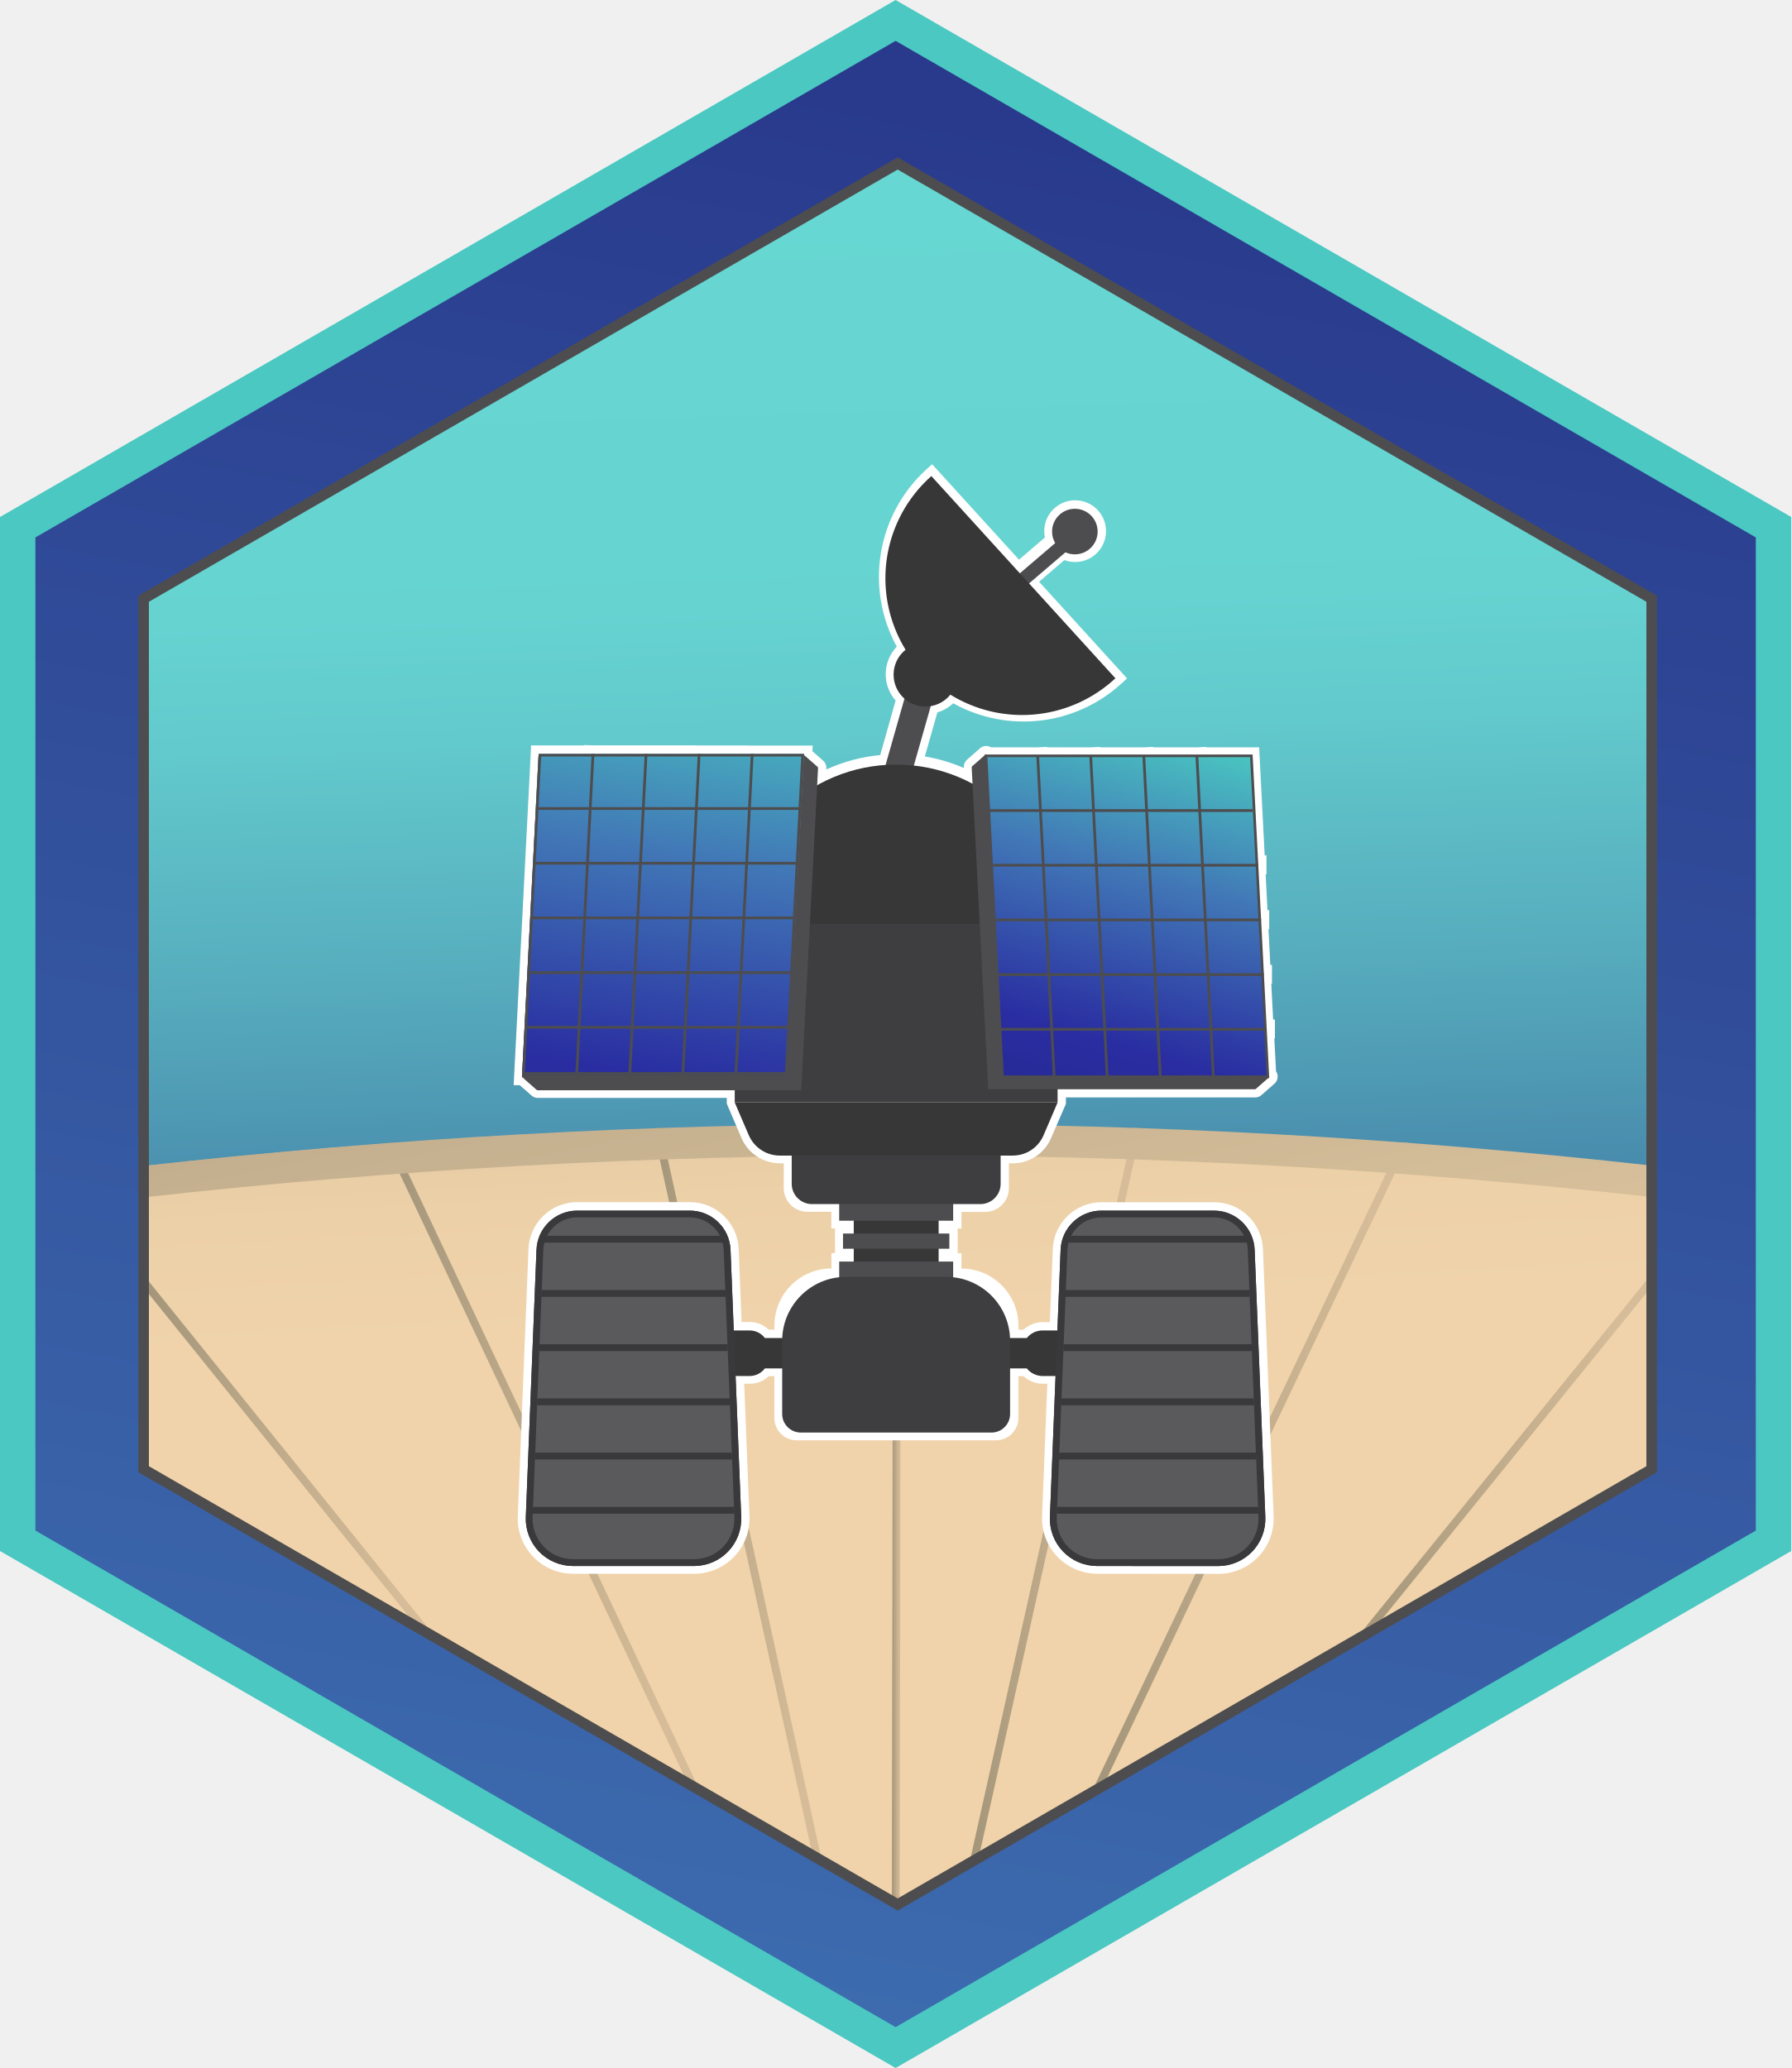
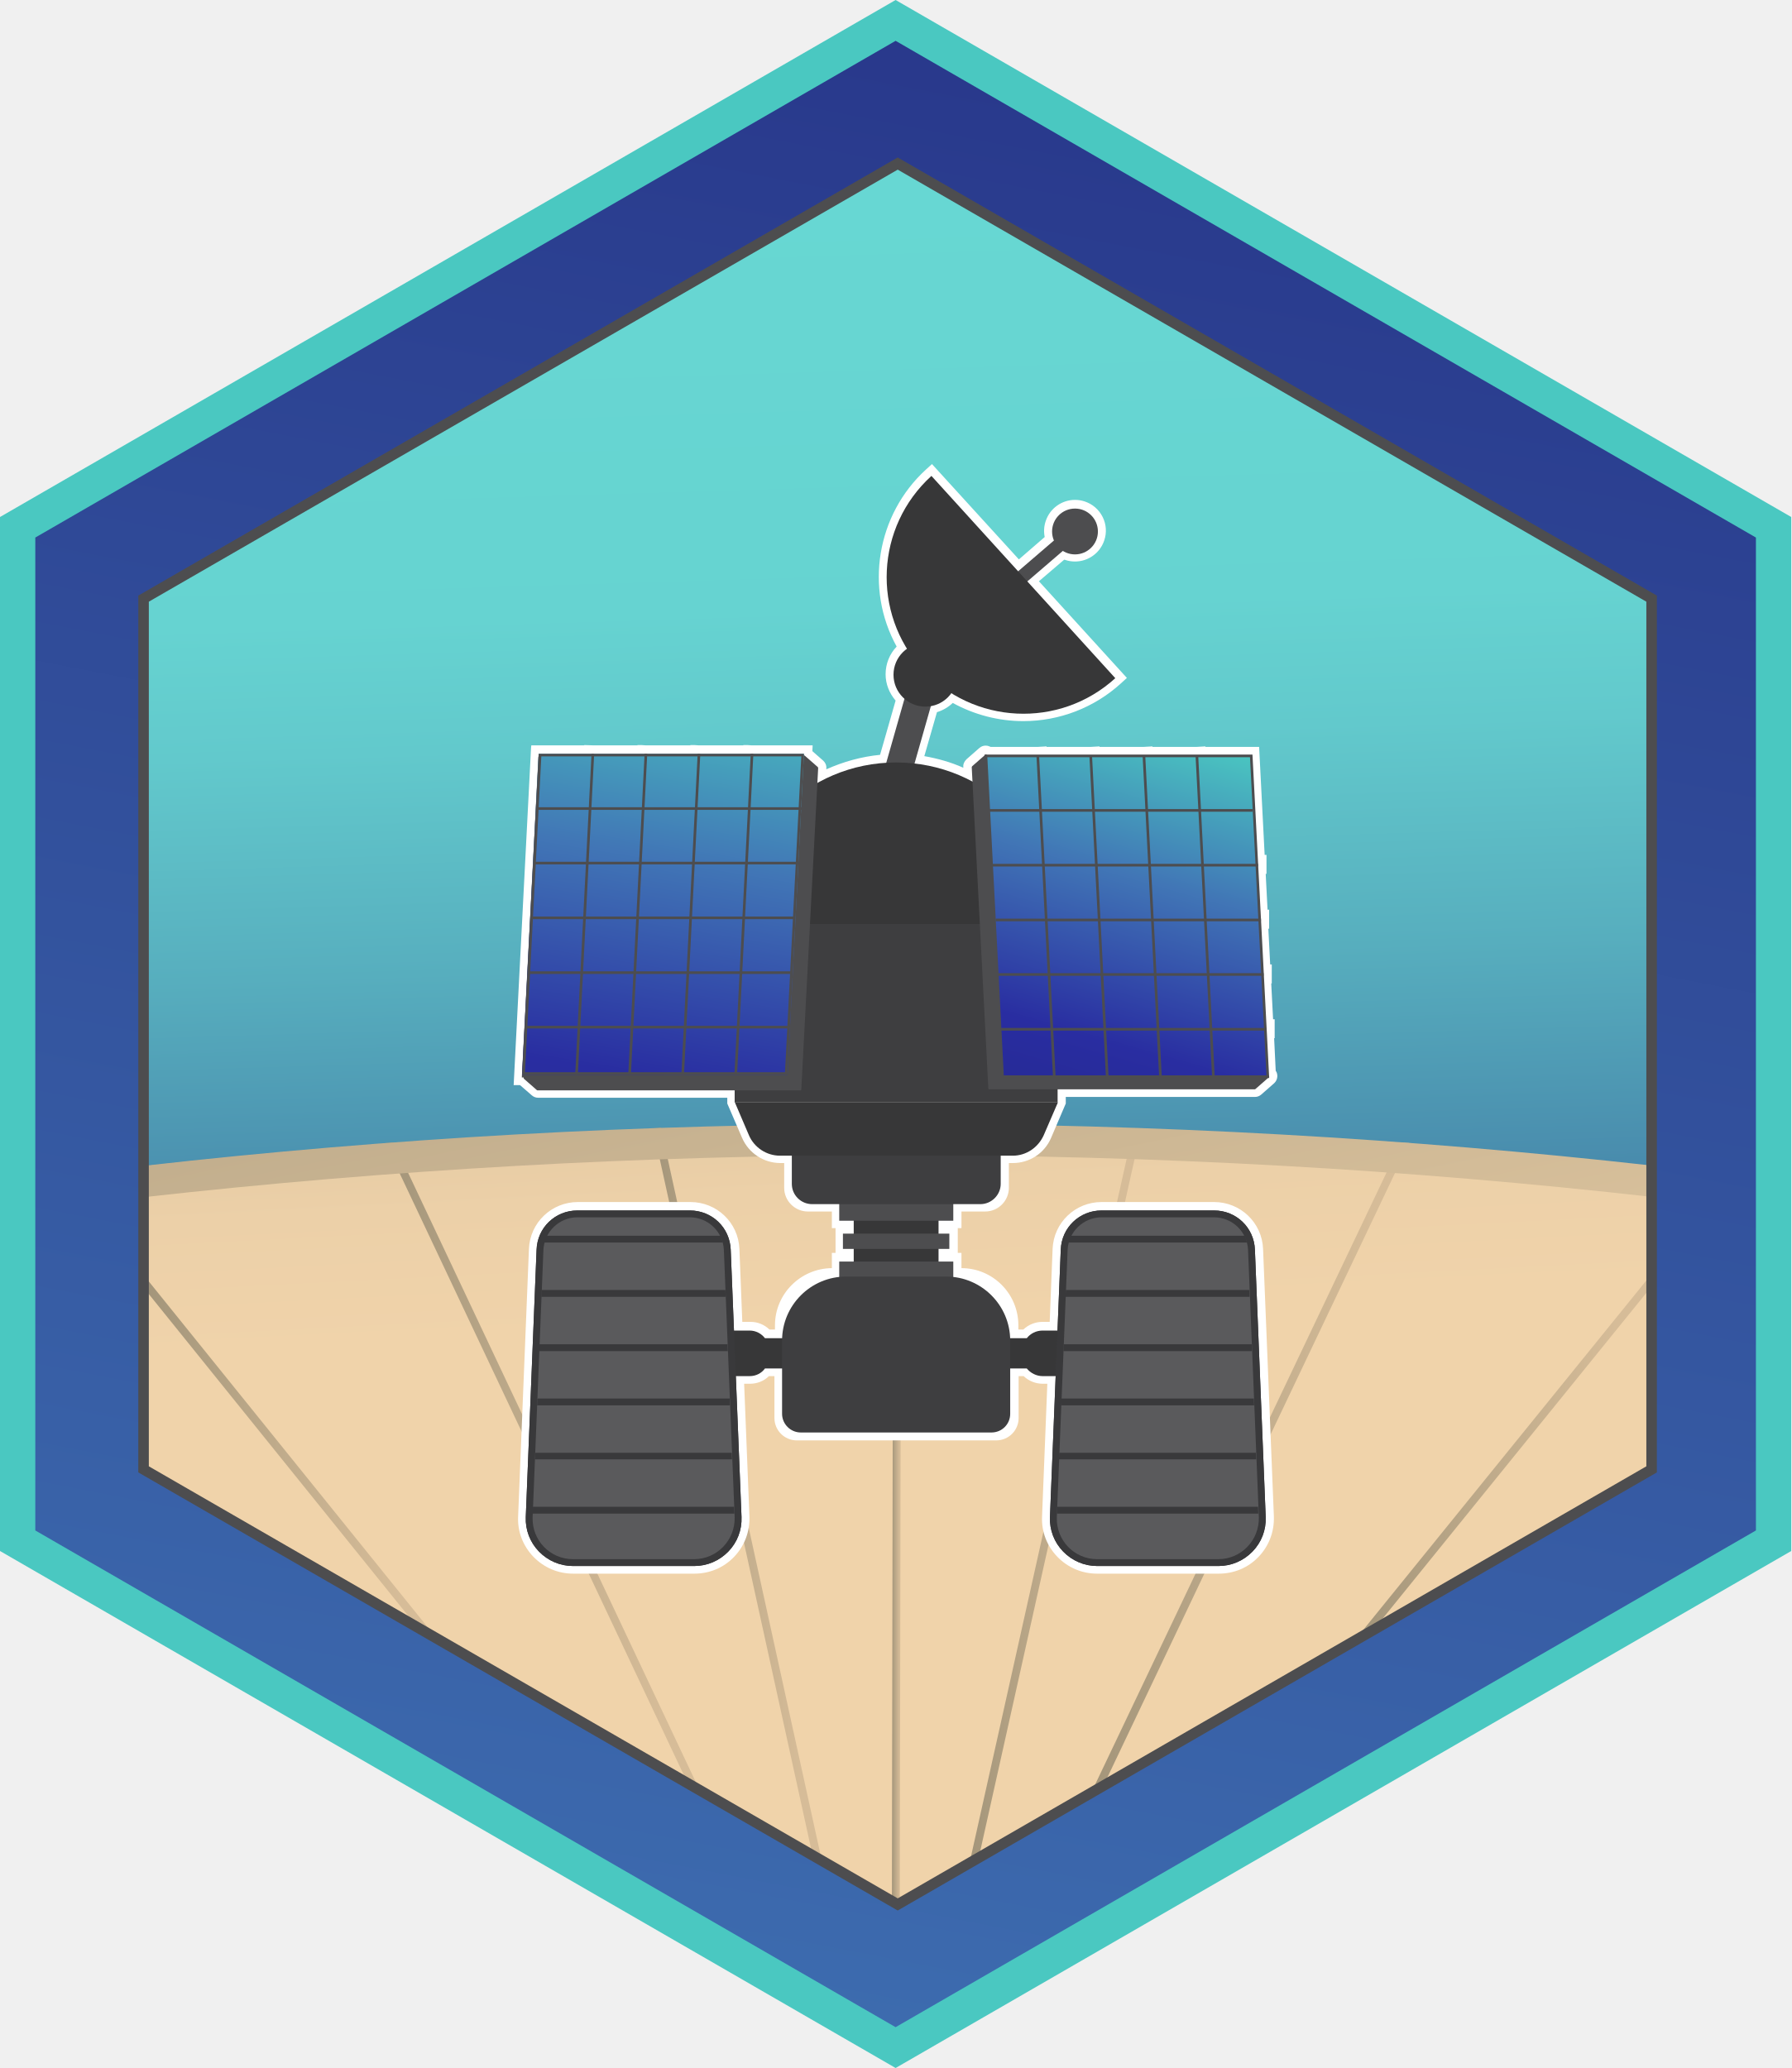
- <svg xmlns="http://www.w3.org/2000/svg" xmlns:xlink="http://www.w3.org/1999/xlink" viewBox="0 0 680 785.2">
-   <defs>
-     <style>.cls-1{fill:#4ac8c1;}.cls-2{fill:url(#linear-gradient);}.cls-3{fill:url(#linear-gradient-2);}.cls-4{fill:url(#linear-gradient-3);}.cls-5{fill:url(#linear-gradient-4);}.cls-6{fill:url(#linear-gradient-5);}.cls-7{fill:url(#linear-gradient-6);}.cls-8{fill:url(#linear-gradient-7);}.cls-9{fill:url(#linear-gradient-8);}.cls-10{fill:url(#linear-gradient-9);}.cls-11{fill:url(#linear-gradient-10);}.cls-12{fill:url(#linear-gradient-11);}.cls-13{fill:#fff;}.cls-14,.cls-22{fill:none;stroke:#4d4d4f;stroke-miterlimit:10;}.cls-14{stroke-width:4px;}.cls-15{fill:#4d4d4f;}.cls-16{fill:#373738;}.cls-17{fill:#3e3e40;}.cls-18{fill:#39393b;}.cls-19{fill:#5a5a5c;}.cls-20{fill:url(#linear-gradient-12);}.cls-21{fill:url(#linear-gradient-13);}</style>
-     <linearGradient id="linear-gradient" x1="239.78" y1="909.98" x2="469.57" y2="-276.29" gradientUnits="userSpaceOnUse">
-       <stop offset="0" stop-color="#4176b6" />
-       <stop offset="1" stop-color="#20237d" />
-     </linearGradient>
-     <linearGradient id="linear-gradient-2" x1="326.59" y1="-101.05" x2="348.17" y2="600.81" gradientUnits="userSpaceOnUse">
-       <stop offset="0" stop-color="#69dbd5" />
-       <stop offset="0.44" stop-color="#66d4d1" />
-       <stop offset="0.47" stop-color="#66d3d1" />
-       <stop offset="0.54" stop-color="#62c9cc" />
-       <stop offset="0.66" stop-color="#57aebe" />
-       <stop offset="0.82" stop-color="#4582a8" />
-       <stop offset="1" stop-color="#2d468a" />
-     </linearGradient>
-     <linearGradient id="linear-gradient-3" x1="328.86" y1="281.04" x2="341.56" y2="531.07" gradientUnits="userSpaceOnUse">
-       <stop offset="0" stop-color="#a3957a" />
-       <stop offset="0.09" stop-color="#b3a184" />
-       <stop offset="0.28" stop-color="#cdb794" />
-       <stop offset="0.48" stop-color="#e1c7a0" />
-       <stop offset="0.68" stop-color="#ecd0a8" />
-       <stop offset="0.88" stop-color="#f0d3aa" />
-     </linearGradient>
-     <linearGradient id="linear-gradient-4" x1="146.26" y1="556.57" x2="265.4" y2="556.57" gradientUnits="userSpaceOnUse">
-       <stop offset="0" stop-color="#a3957a" />
-       <stop offset="0.44" stop-color="#beaa8a" />
-       <stop offset="0.88" stop-color="#d6bc98" />
-     </linearGradient>
-     <linearGradient id="linear-gradient-5" x1="247.88" y1="567.24" x2="311.92" y2="567.24" xlink:href="#linear-gradient-4" />
-     <linearGradient id="linear-gradient-6" x1="54.6" y1="552.85" x2="165.29" y2="552.85" xlink:href="#linear-gradient-4" />
-     <linearGradient id="linear-gradient-7" x1="368.08" y1="567.72" x2="433.28" y2="567.72" xlink:href="#linear-gradient-4" />
-     <linearGradient id="linear-gradient-8" x1="514.45" y1="553.13" x2="627.1" y2="553.13" xlink:href="#linear-gradient-4" />
-     <linearGradient id="linear-gradient-9" x1="414.42" y1="557.09" x2="534.99" y2="557.09" xlink:href="#linear-gradient-4" />
-     <linearGradient id="linear-gradient-10" x1="338.59" y1="574.82" x2="342.07" y2="574.82" xlink:href="#linear-gradient-4" />
-     <linearGradient id="linear-gradient-11" x1="286.84" y1="188.75" x2="407.32" y2="763.36" gradientUnits="userSpaceOnUse">
-       <stop offset="0" stop-color="#a3957a" />
-       <stop offset="0.57" stop-color="#d8c09b" />
-       <stop offset="0.88" stop-color="#f0d3aa" />
-     </linearGradient>
-     <linearGradient id="linear-gradient-12" x1="223.65" y1="516.5" x2="267.67" y2="250.99" gradientUnits="userSpaceOnUse">
-       <stop offset="0" stop-color="#20237d" />
-       <stop offset="0.41" stop-color="#292da1" />
-       <stop offset="0.72" stop-color="#4176b6" />
-       <stop offset="1" stop-color="#4ac8c1" />
-     </linearGradient>
-     <linearGradient id="linear-gradient-13" x1="391.57" y1="475.22" x2="447.98" y2="277.11" xlink:href="#linear-gradient-12" />
-   </defs>
-   <g id="Layer_2" data-name="Layer 2">
-     <g id="ironman">
-       <polygon class="cls-1" points="0 588.9 0 196.3 340 0 680 196.3 680 588.9 340 785.2 0 588.9" />
-       <polygon class="cls-2" points="13.44 581.14 13.44 204.06 340 15.52 666.56 204.06 666.56 581.14 340 769.68 13.44 581.14" />
-       <path class="cls-3" d="M626.24,227.34V442.89a2587.8,2587.8,0,0,0-572.49,0V227.34L340,62.07Z" />
-       <path class="cls-4" d="M626.24,442.89v115L340,723.13,53.75,557.86v-115a2587.8,2587.8,0,0,1,572.49,0Z" />
-       <path class="cls-5" d="M260.86,676.69l4.54,2.62L149.46,433.82l-3.2.23Z" />
-       <path class="cls-6" d="M247.88,428.41l60.53,275.74,3.51,2-61-277.87Z" />
-       <polygon class="cls-7" points="54.6 488.95 158.11 617.37 165.29 621.51 54.6 484.19 54.6 488.95" />
-       <path class="cls-8" d="M368.08,707.16l3.51-2,61.69-276.74-3-.1Z" />
-       <polygon class="cls-9" points="627.1 483.61 514.45 622.65 521.67 618.48 627.1 488.35 627.1 483.61" />
-       <path class="cls-10" d="M531.79,433.78,414.42,680.4l4.56-2.63L535,434Z" />
-       <path class="cls-11" d="M341.57,722.46l.5-295.7h-3l-.49,294.81,2.26,1.31Z" />
-       <path class="cls-12" d="M341.32,426.74A2564.42,2564.42,0,0,0,55.08,442.62v11.94a2587.8,2587.8,0,0,1,572.49,0V442.62A2564.47,2564.47,0,0,0,341.32,426.74Z" />
-       <path class="cls-13" d="M416.55,597.54a21,21,0,0,1-20.95-21.81l2-50.34h-1.74a10.65,10.65,0,0,1-7.3-2.88h-1.95v15.88a8.49,8.49,0,0,1-8.48,8.48H302.46a8.5,8.5,0,0,1-8.49-8.48V522.51h-2.14a10.26,10.26,0,0,1-7.16,2.88h-2.15l2,50.34a21,21,0,0,1-20.95,21.81h-46a21,21,0,0,1-21-21.81l4.06-101.46a18.52,18.52,0,0,1,18.56-17.83h42.66a18.53,18.53,0,0,1,18.57,17.83l1.1,27.68h3.09a10.22,10.22,0,0,1,7.16,2.89H294v-1.56a21.69,21.69,0,0,1,21.63-21.66V475.8H317v-9.38H315.6v-6.31h-9.06a9,9,0,0,1-9-9V441.7h-1.44a15.91,15.91,0,0,1-14.63-9.65l-5.56-13v-2.18H204.17a3.6,3.6,0,0,1-2.38-.9l-4.48-3.94H195l6.59-128h0l0-1h20.11v-.13l3.07.1.47,0H242v0l1.51,0L245,283l.47,0h16.64v0l1.51,0,1.52.05.48,0h16.64v0l1.5,0,1.53.05.47,0h22.77l-.11,2.15,4.07,3.57a3.63,3.63,0,0,1,1.22,2.89l0,.44a63.43,63.43,0,0,1,20.45-5.45L340,266a15.06,15.06,0,0,1-3.76-10,15.22,15.22,0,0,1,4.2-10.47,55.24,55.24,0,0,1,11.14-67.2l2.27-2.07,33,36.25,9.83-8.45a11.72,11.72,0,1,1,7.74,8.72l-.36-.13-9.59,8.24,33.39,36.69-2.26,2.07a55,55,0,0,1-63.74,7.37,15,15,0,0,1-6,3.48l-4.76,16.71a64.33,64.33,0,0,1,14.8,4.39l0-.27a3.61,3.61,0,0,1,1.21-2.87l4.92-4.33a3.6,3.6,0,0,1,3.76-.61,3.45,3.45,0,0,1,.47.24h17.68l3.54-.18v.18h16.6l3.54-.18v.18h16.59l3.54-.18v.18h16.6l3.49-.18v.18h20.17l2.1,41h.68V332h-.31l.7,13.59h.65v7.18h-.28l.7,13.59h.62v7.17h-.25l.7,13.59H484v7.17h-.22l.64,12.44a3.77,3.77,0,0,1,.38.75,3.6,3.6,0,0,1-1,4l-4.92,4.32a3.59,3.59,0,0,1-2.37.89H404.65v2.45L399,432.15a15.73,15.73,0,0,1-14.48,9.55H383v9.45a9,9,0,0,1-9,9H365v6.31h-1.44v9.38H365v5.82a21.69,21.69,0,0,1,21.63,21.66v1.56h1.95a10.61,10.61,0,0,1,7.3-2.89h2.68l1.11-27.68a18.51,18.51,0,0,1,18.56-17.83h42.66a18.52,18.52,0,0,1,18.56,17.83l4.06,101.46a21,21,0,0,1-20.95,21.81Z" />
-       <polygon class="cls-14" points="340.78 62.07 54.53 227.33 54.53 442.89 54.53 557.86 340.78 723.13 627.02 557.86 627.02 442.89 627.02 227.33 340.78 62.07" />
-       <rect class="cls-15" x="362.65" y="216.21" width="51.33" height="5.19" transform="matrix(0.76, -0.65, 0.65, 0.76, -48.79, 306.02)" />
-       <rect class="cls-15" x="311.52" y="287.88" width="58.62" height="10.38" transform="translate(-34.35 540.65) rotate(-74.11)" />
-       <path class="cls-16" d="M423.44,257.54a51.91,51.91,0,1,1-69.87-76.78Z" />
-       <circle class="cls-16" cx="351.34" cy="256.17" r="12.11" />
-       <circle class="cls-15" cx="408.05" cy="201.83" r="8.65" />
-       <rect class="cls-17" x="278.93" y="347.92" width="122.56" height="70.65" />
-       <rect class="cls-16" x="324.11" y="451.43" width="32.22" height="39.1" />
-       <rect class="cls-15" x="318.59" y="479" width="43.26" height="12.98" />
-       <rect class="cls-15" x="320.03" y="468.36" width="40.37" height="5.77" />
-       <rect class="cls-15" x="318.59" y="456.28" width="43.26" height="7.21" />
-       <path class="cls-17" d="M300.56,431.22h79.31a0,0,0,0,1,0,0v18.27a7.69,7.69,0,0,1-7.69,7.69H308.25a7.69,7.69,0,0,1-7.69-7.69V431.22A0,0,0,0,1,300.56,431.22Z" />
-       <path class="cls-16" d="M384.48,438.76H296.06A12.84,12.84,0,0,1,284.25,431l-5.32-12.39H401.5l-5.36,12.5A12.69,12.69,0,0,1,384.48,438.76Z" />
-       <path class="cls-16" d="M278.93,350.81a61.29,61.29,0,0,1,122.57,0Z" />
-       <path class="cls-16" d="M395.79,505.16a7.68,7.68,0,0,0-6,2.88H290.38a7.29,7.29,0,0,0-5.79-2.88h-10v17.3h10a7.27,7.27,0,0,0,5.79-2.89H389.8a7.71,7.71,0,0,0,6,2.89h9.55v-17.3Z" />
-       <path class="cls-17" d="M321.21,484.82h38a24.25,24.25,0,0,1,24.25,24.25v27.8a7.06,7.06,0,0,1-7.06,7.06H304a7.06,7.06,0,0,1-7.06-7.06v-27.8A24.25,24.25,0,0,1,321.21,484.82Z" />
-       <path class="cls-18" d="M217.5,594.6A17.91,17.91,0,0,1,199.61,576l4.06-101.45a15.46,15.46,0,0,1,15.5-14.89h42.66a15.47,15.47,0,0,1,15.5,14.89L281.39,576A17.91,17.91,0,0,1,263.5,594.6Z" />
-       <path class="cls-18" d="M217.5,594.6A17.91,17.91,0,0,1,199.61,576l4.06-101.45a15.46,15.46,0,0,1,15.5-14.89h42.66a15.47,15.47,0,0,1,15.5,14.89L281.39,576A17.91,17.91,0,0,1,263.5,594.6Z" />
-       <path class="cls-19" d="M263.5,592h-46a15.31,15.31,0,0,1-15.3-15.92l4.06-101.46a12.91,12.91,0,0,1,12.91-12.39h42.66a12.92,12.92,0,0,1,12.91,12.39l4.05,101.46A15.3,15.3,0,0,1,263.5,592Z" />
-       <polygon class="cls-18" points="203.98 530.97 203.88 533.57 277.12 533.57 277.02 530.97 203.98 530.97" />
-       <polygon class="cls-18" points="202.33 572.14 202.23 574.73 278.77 574.73 278.67 572.14 202.33 572.14" />
-       <polygon class="cls-18" points="203.16 551.55 203.05 554.15 277.94 554.15 277.84 551.55 203.16 551.55" />
-       <polygon class="cls-18" points="205.63 489.8 205.52 492.4 275.48 492.4 275.37 489.8 205.63 489.8" />
-       <path class="cls-18" d="M207.35,469.22a12.6,12.6,0,0,0-.82,2.59h67.94a13.25,13.25,0,0,0-.82-2.59Z" />
-       <polygon class="cls-18" points="204.8 510.38 204.7 512.98 276.3 512.98 276.19 510.38 204.8 510.38" />
-       <path class="cls-18" d="M416.47,594.6A17.91,17.91,0,0,1,398.58,576l4.06-101.45a15.46,15.46,0,0,1,15.5-14.89H460.8a15.47,15.47,0,0,1,15.5,14.89L480.36,576a17.91,17.91,0,0,1-17.89,18.62Z" />
-       <path class="cls-18" d="M416.47,594.6A17.91,17.91,0,0,1,398.58,576l4.06-101.45a15.46,15.46,0,0,1,15.5-14.89H460.8a15.47,15.47,0,0,1,15.5,14.89L480.36,576a17.91,17.91,0,0,1-17.89,18.62Z" />
-       <path class="cls-19" d="M462.47,592h-46a15.31,15.31,0,0,1-15.3-15.92l4.06-101.46a12.91,12.91,0,0,1,12.91-12.39H460.8a12.9,12.9,0,0,1,12.9,12.39l4.06,101.46A15.3,15.3,0,0,1,462.47,592Z" />
-       <polygon class="cls-18" points="402.95 530.97 402.84 533.57 476.09 533.57 475.99 530.97 402.95 530.97" />
-       <polygon class="cls-18" points="401.3 572.14 401.2 574.73 477.74 574.73 477.63 572.14 401.3 572.14" />
-       <polygon class="cls-18" points="402.12 551.55 402.02 554.15 476.91 554.15 476.81 551.55 402.12 551.55" />
-       <polygon class="cls-18" points="404.59 489.8 404.49 492.4 474.44 492.4 474.34 489.8 404.59 489.8" />
-       <path class="cls-18" d="M406.32,469.22a12,12,0,0,0-.82,2.59h67.94a13.25,13.25,0,0,0-.82-2.59Z" />
-       <polygon class="cls-18" points="403.77 510.38 403.67 512.98 475.27 512.98 475.16 510.38 403.77 510.38" />
-       <path class="cls-15" d="M310.56,291.61a.55.55,0,0,0-.17-.42l-4.92-4.31a.52.52,0,0,0-.86.36L298.37,408.6h-99.2a.53.53,0,0,0-.49.34.51.51,0,0,0,.15.57l4.91,4.32a.53.53,0,0,0,.34.13h99.7a.71.71,0,0,0,.2,0s0,0,0,0a.39.39,0,0,0,.1-.08.31.31,0,0,0,.1-.13s0,0,0-.05,0-.05,0-.07a.32.32,0,0,1,0-.09Z" />
-       <polygon class="cls-15" points="305.13 287.27 298.86 409.12 198.13 409.12 204.4 287.27 305.13 287.27" />
-       <polygon class="cls-20" points="305.22 286.23 298.96 408.08 198.22 408.08 204.49 286.23 305.22 286.23" />
-       <path class="cls-15" d="M304.17,287.23,298,407.08H199.28l6.16-119.85h98.73m1.05-1H204.49l-6.27,121.85H299l6.26-121.85Z" />
-       <rect class="cls-15" x="203.97" y="306.47" width="100.73" height="1.04" />
-       <rect class="cls-15" x="202.9" y="327.24" width="99.69" height="1.04" />
-       <rect class="cls-15" x="201.86" y="348" width="99.69" height="1.04" />
-       <rect class="cls-15" x="200.82" y="368.76" width="99.69" height="1.04" />
-       <rect class="cls-15" x="199.78" y="389.53" width="99.69" height="1.04" />
-       <rect class="cls-15" x="161.01" y="346.64" width="122.02" height="1.04" transform="translate(-135.96 551.26) rotate(-87.09)" />
-       <rect class="cls-15" x="181.16" y="346.64" width="122.02" height="1.04" transform="translate(-116.84 571.38) rotate(-87.09)" />
-       <rect class="cls-15" x="201.31" y="346.64" width="122.02" height="1.04" transform="translate(-97.71 591.5) rotate(-87.09)" />
-       <rect class="cls-15" x="221.45" y="346.64" width="122.02" height="1.04" transform="translate(-78.59 611.62) rotate(-87.09)" />
-       <path class="cls-15" d="M481.8,408.67a.5.5,0,0,0-.48-.34H381.08L374.84,287a.56.56,0,0,0-.32-.46.55.55,0,0,0-.55.09l-4.91,4.32a.54.54,0,0,0-.18.42l6.27,121.85a.19.19,0,0,0,0,.08.22.22,0,0,0,0,.08l0,0a.64.64,0,0,0,.1.13.7.7,0,0,0,.1.08s0,0,.05,0a.45.45,0,0,0,.2,0H476.4a.5.5,0,0,0,.34-.12l4.92-4.32A.51.51,0,0,0,481.8,408.67Z" />
-       <polygon class="cls-15" points="475.05 286.99 481.32 408.85 380.58 408.85 374.32 286.99 475.05 286.99" />
-       <polygon class="cls-21" points="475.05 286.99 481.32 408.85 380.58 408.85 374.32 286.99 475.05 286.99" />
-       <polygon class="cls-22" points="475.05 286.99 481.32 408.85 380.58 408.85 374.32 286.99 475.05 286.99" />
-       <rect class="cls-15" x="374.84" y="307.24" width="100.73" height="1.04" />
-       <rect class="cls-15" x="376.95" y="328" width="100.73" height="1.04" />
-       <rect class="cls-15" x="377.99" y="348.76" width="100.73" height="1.04" />
-       <rect class="cls-15" x="379.03" y="369.53" width="100.73" height="1.04" />
-       <rect class="cls-15" x="380.06" y="390.29" width="100.73" height="1.04" />
-       <rect class="cls-15" x="457" y="286.91" width="1.04" height="122.02" transform="translate(-17.26 23.95) rotate(-2.94)" />
-       <rect class="cls-15" x="436.85" y="286.91" width="1.04" height="122.02" transform="translate(-17.29 22.92) rotate(-2.94)" />
-       <rect class="cls-15" x="416.7" y="286.91" width="1.04" height="122.02" transform="translate(-17.32 21.89) rotate(-2.94)" />
-       <rect class="cls-15" x="396.56" y="286.91" width="1.04" height="122.02" transform="translate(-17.34 20.85) rotate(-2.94)" />
+ <svg xmlns="http://www.w3.org/2000/svg" version="1.1" id="Layer_1" x="0px" y="0px" viewBox="0 0 680 785.2" style="enable-background:new 0 0 680 785.2;" xml:space="preserve">
+   <style type="text/css">
+ 	.st0{fill:#4AC8C1;}
+ 	.st1{fill:url(#SVGID_1_);}
+ 	.st2{fill:url(#SVGID_2_);}
+ 	.st3{fill:url(#SVGID_3_);}
+ 	.st4{fill:url(#SVGID_4_);}
+ 	.st5{fill:url(#SVGID_5_);}
+ 	.st6{fill:url(#SVGID_6_);}
+ 	.st7{fill:url(#SVGID_7_);}
+ 	.st8{fill:url(#SVGID_8_);}
+ 	.st9{fill:url(#SVGID_9_);}
+ 	.st10{fill:url(#SVGID_10_);}
+ 	.st11{fill:url(#SVGID_11_);}
+ 	.st12{fill:#FFFFFF;}
+ 	.st13{fill:none;stroke:#4D4D4F;stroke-width:4;stroke-miterlimit:10;}
+ 	.st14{fill:#4D4D4F;}
+ 	.st15{fill:#373738;}
+ 	.st16{fill:#3E3E40;}
+ 	.st17{fill:#39393B;}
+ 	.st18{fill:#5A5A5C;}
+ 	.st19{fill:url(#SVGID_12_);}
+ 	.st20{fill:url(#SVGID_13_);}
+ 	.st21{fill:none;stroke:#4D4D4F;stroke-miterlimit:10;}
+ </style>
+   <g>
+     <polygon class="st0" points="0,588.9 0,196.3 340,0 680,196.3 680,588.9 340,785.2  " />
+     <linearGradient id="SVGID_1_" gradientUnits="userSpaceOnUse" x1="239.78" y1="909.983" x2="469.567" y2="-276.291">
+       <stop offset="0" style="stop-color:#4176B6" />
+       <stop offset="1" style="stop-color:#20237D" />
+     </linearGradient>
+     <polygon class="st1" points="13.4,581.1 13.4,204.1 340,15.5 666.6,204.1 666.6,581.1 340,769.7  " />
+     <linearGradient id="SVGID_2_" gradientUnits="userSpaceOnUse" x1="326.59" y1="-101.047" x2="348.166" y2="600.807">
+       <stop offset="0" style="stop-color:#69DBD5" />
+       <stop offset="0.438" style="stop-color:#66D4D1" />
+       <stop offset="0.472" style="stop-color:#66D3D1" />
+       <stop offset="0.543" style="stop-color:#62C9CC" />
+       <stop offset="0.663" style="stop-color:#57AEBE" />
+       <stop offset="0.819" style="stop-color:#4582A8" />
+       <stop offset="1" style="stop-color:#2D468A" />
+     </linearGradient>
+     <path class="st2" d="M626.2,227.3v215.6C533.4,432.5,437.7,427,340,427c-97.7,0-193.4,5.4-286.2,15.9V227.3L340,62.1L626.2,227.3z" />
+     <linearGradient id="SVGID_3_" gradientUnits="userSpaceOnUse" x1="328.864" y1="281.04" x2="341.556" y2="531.068">
+       <stop offset="0" style="stop-color:#A3957A" />
+       <stop offset="9.065523e-02" style="stop-color:#B2A184" />
+       <stop offset="0.282" style="stop-color:#CDB794" />
+       <stop offset="0.477" style="stop-color:#E1C7A0" />
+       <stop offset="0.676" style="stop-color:#ECD0A8" />
+       <stop offset="0.883" style="stop-color:#F0D3AA" />
+     </linearGradient>
+     <path class="st3" d="M626.2,442.9v115L340,723.1L53.8,557.9v-115C146.6,432.5,242.3,427,340,427C437.7,427,533.4,432.5,626.2,442.9   z" />
+     <g>
+       <linearGradient id="SVGID_4_" gradientUnits="userSpaceOnUse" x1="146.263" y1="556.565" x2="265.403" y2="556.565">
+         <stop offset="0" style="stop-color:#A3957A" />
+         <stop offset="0.439" style="stop-color:#BEAA8A" />
+         <stop offset="0.883" style="stop-color:#D6BC98" />
+       </linearGradient>
+       <path class="st4" d="M260.9,676.7l4.5,2.6L149.5,433.8c-1.1,0.1-2.1,0.2-3.2,0.2L260.9,676.7z" />
+       <linearGradient id="SVGID_5_" gradientUnits="userSpaceOnUse" x1="247.878" y1="567.236" x2="311.915" y2="567.236">
+         <stop offset="0" style="stop-color:#A3957A" />
+         <stop offset="0.439" style="stop-color:#BEAA8A" />
+         <stop offset="0.883" style="stop-color:#D6BC98" />
+       </linearGradient>
+       <path class="st5" d="M247.9,428.4l60.5,275.7l3.5,2l-61-277.9C249.9,428.3,248.9,428.4,247.9,428.4z" />
+       <linearGradient id="SVGID_6_" gradientUnits="userSpaceOnUse" x1="54.604" y1="552.853" x2="165.288" y2="552.853">
+         <stop offset="0" style="stop-color:#A3957A" />
+         <stop offset="0.439" style="stop-color:#BEAA8A" />
+         <stop offset="0.883" style="stop-color:#D6BC98" />
+       </linearGradient>
+       <polygon class="st6" points="54.6,489 158.1,617.4 165.3,621.5 54.6,484.2   " />
+       <linearGradient id="SVGID_7_" gradientUnits="userSpaceOnUse" x1="368.076" y1="567.723" x2="433.283" y2="567.723">
+         <stop offset="0" style="stop-color:#A3957A" />
+         <stop offset="0.439" style="stop-color:#BEAA8A" />
+         <stop offset="0.883" style="stop-color:#D6BC98" />
+       </linearGradient>
+       <path class="st7" d="M368.1,707.2l3.5-2l61.7-276.7c-1,0-2-0.1-3-0.1L368.1,707.2z" />
+       <linearGradient id="SVGID_8_" gradientUnits="userSpaceOnUse" x1="514.452" y1="553.126" x2="627.095" y2="553.126">
+         <stop offset="0" style="stop-color:#A3957A" />
+         <stop offset="0.439" style="stop-color:#BEAA8A" />
+         <stop offset="0.883" style="stop-color:#D6BC98" />
+       </linearGradient>
+       <polygon class="st8" points="627.1,483.6 514.5,622.6 521.7,618.5 627.1,488.3   " />
+       <linearGradient id="SVGID_9_" gradientUnits="userSpaceOnUse" x1="414.421" y1="557.091" x2="534.988" y2="557.091">
+         <stop offset="0" style="stop-color:#A3957A" />
+         <stop offset="0.439" style="stop-color:#BEAA8A" />
+         <stop offset="0.883" style="stop-color:#D6BC98" />
+       </linearGradient>
+       <path class="st9" d="M531.8,433.8L414.4,680.4l4.6-2.6L535,434C533.9,433.9,532.9,433.9,531.8,433.8z" />
+       <linearGradient id="SVGID_10_" gradientUnits="userSpaceOnUse" x1="338.585" y1="574.816" x2="342.068" y2="574.816">
+         <stop offset="0" style="stop-color:#A3957A" />
+         <stop offset="0.439" style="stop-color:#BEAA8A" />
+         <stop offset="0.883" style="stop-color:#D6BC98" />
+       </linearGradient>
+       <path class="st10" d="M341.6,722.5l0.5-295.7c-0.4,0-0.8,0-1.2,0c-0.6,0-1.2,0-1.8,0l-0.5,294.8l2.3,1.3L341.6,722.5z" />
+     </g>
+     <linearGradient id="SVGID_11_" gradientUnits="userSpaceOnUse" x1="286.838" y1="188.746" x2="407.321" y2="763.362">
+       <stop offset="0" style="stop-color:#A3957A" />
+       <stop offset="0.574" style="stop-color:#D8C09B" />
+       <stop offset="0.883" style="stop-color:#F0D3AA" />
+     </linearGradient>
+     <path class="st11" d="M341.3,426.7c-97.7,0-193.4,5.4-286.2,15.9v11.9c92.9-10.4,188.6-15.9,286.2-15.9   c97.7,0,193.4,5.4,286.2,15.9v-11.9C534.7,432.2,439,426.7,341.3,426.7z" />
+     <path class="st12" d="M416.5,597.5c-5.8,0-11.1-2.3-15.1-6.4c-4-4.2-6.1-9.6-5.8-15.4l2-50.3h-1.7c-2.7,0-5.3-1-7.3-2.9h-1.9v15.9   c0,4.7-3.8,8.5-8.5,8.5h-75.7c-4.7,0-8.5-3.8-8.5-8.5v-15.9h-2.1c-1.9,1.9-4.5,2.9-7.2,2.9h-2.2l2,50.3c0.2,5.8-1.8,11.2-5.8,15.4   c-4,4.2-9.4,6.4-15.1,6.4h-46c-5.8,0-11.1-2.3-15.1-6.4c-4-4.2-6.1-9.6-5.8-15.4l4.1-101.5c0.4-10,8.6-17.8,18.6-17.8h42.7   c10,0,18.2,7.8,18.6,17.8l1.1,27.7h3.1c2.7,0,5.2,1,7.2,2.9h2.1v-1.6c0-11.9,9.7-21.6,21.6-21.7v-5.8h1.4v-9.4h-1.4v-6.3h-9.1   c-4.9,0-9-4-9-9v-9.4h-1.4c-6.4,0-12.1-3.8-14.6-9.6l-5.6-13v-2.2h-71.8c-0.9,0-1.7-0.3-2.4-0.9c0,0-3.3-2.9-4.5-3.9H195l6.6-128h0   l0.1-1h20.1l0-0.1l3.1,0.1l0.5,0H242l0-0.1l1.5,0l1.5,0.1l0.5,0h16.6l0-0.1l1.5,0l1.5,0.1l0.5,0h16.6l0-0.1l1.5,0l1.5,0.1l0.5,0   h22.8l-0.1,2.2l4.1,3.6c0.8,0.7,1.3,1.8,1.2,2.9l0,0.4c6.5-2.9,13.3-4.8,20.4-5.5L340,266c-2.4-2.8-3.8-6.3-3.8-10   c0-3.9,1.5-7.7,4.2-10.5c-12.2-22.1-7.6-50.1,11.1-67.2l2.3-2.1l33,36.2l9.8-8.5c-0.4-2-0.3-4.1,0.4-6.1c1.6-4.8,6.1-8,11.1-8   c1.3,0,2.5,0.2,3.7,0.6c3,1,5.4,3.1,6.8,5.9c1.4,2.8,1.6,6,0.6,8.9c-1.6,4.8-6.1,8-11.1,8c-1.3,0-2.5-0.2-3.7-0.6   c-0.1,0-0.2-0.1-0.4-0.1l-9.6,8.2l33.4,36.7l-2.3,2.1c-10.1,9.2-23.3,14.3-37,14.3c-9.4,0-18.6-2.4-26.8-6.9   c-1.7,1.6-3.7,2.8-6,3.5l-4.8,16.7c5.1,0.9,10.1,2.3,14.8,4.4l0-0.3c-0.1-1.1,0.4-2.1,1.2-2.9l4.9-4.3c0.7-0.6,1.5-0.9,2.4-0.9   c0.5,0,1,0.1,1.4,0.3c0.2,0.1,0.3,0.1,0.5,0.2h17.7l3.5-0.2l0,0.2h16.6l3.5-0.2l0,0.2h16.6l3.5-0.2l0,0.2h16.6l3.5-0.2l0,0.2H478   l2.1,41h0.7v7.2h-0.3l0.7,13.6h0.6v7.2h-0.3l0.7,13.6h0.6v7.2h-0.2l0.7,13.6h0.6v7.2h-0.2l0.6,12.4c0.2,0.2,0.3,0.5,0.4,0.7   c0.5,1.4,0.1,3-1,4l-4.9,4.3c-0.7,0.6-1.5,0.9-2.4,0.9h-71.8v2.5l-5.6,13.1c-2.5,5.8-8.2,9.5-14.5,9.5H383v9.4c0,4.9-4,9-9,9H365   v6.3h-1.4v9.4h1.4v5.8c11.9,0,21.6,9.7,21.6,21.7v1.6h1.9c2-1.9,4.6-2.9,7.3-2.9h2.7l1.1-27.7c0.4-10,8.6-17.8,18.6-17.8h42.7   c10,0,18.2,7.8,18.6,17.8l4.1,101.5c0.2,5.8-1.8,11.2-5.8,15.4c-4,4.2-9.4,6.4-15.1,6.4H416.5z" />
+     <polygon class="st13" points="340.8,62.1 54.5,227.3 54.5,442.9 54.5,557.9 340.8,723.1 627,557.9 627,442.9 627,227.3  " />
+     <g>
+       <g>
+         <g>
+           <g>
+             <rect x="362.6" y="216.2" transform="matrix(0.7583 -0.6519 0.6519 0.7583 -48.7896 306.0185)" class="st14" width="51.3" height="5.2" />
+           </g>
+           <g>
+             <rect x="311.5" y="287.9" transform="matrix(0.2738 -0.9618 0.9618 0.2738 -34.3549 540.6476)" class="st14" width="58.6" height="10.4" />
+           </g>
+           <g>
+             <path class="st15" d="M423.4,257.5c-21.2,19.3-54,17.7-73.3-3.5c-19.3-21.2-17.7-54,3.5-73.3L423.4,257.5z" />
+           </g>
+           <g>
+             <circle class="st15" cx="351.3" cy="256.2" r="12.1" />
+           </g>
+           <g>
+             <circle class="st14" cx="408.1" cy="201.8" r="8.7" />
+           </g>
+         </g>
+         <rect x="278.9" y="347.9" class="st16" width="122.6" height="70.7" />
+         <rect x="324.1" y="451.4" class="st15" width="32.2" height="39.1" />
+         <rect x="318.6" y="479" class="st14" width="43.3" height="13" />
+         <rect x="320" y="468.4" class="st14" width="40.4" height="5.8" />
+         <rect x="318.6" y="456.3" class="st14" width="43.3" height="7.2" />
+         <path class="st16" d="M372.2,457.2h-63.9c-4.2,0-7.7-3.4-7.7-7.7v-18.3h79.3v18.3C379.9,453.7,376.4,457.2,372.2,457.2z" />
+         <path class="st15" d="M384.5,438.8h-88.4c-5.1,0-9.8-3.1-11.8-7.8l-5.3-12.4h122.6l-5.4,12.5     C394.1,435.7,389.6,438.8,384.5,438.8z" />
+         <path class="st15" d="M278.9,350.8c0-33.8,27.4-61.3,61.3-61.3s61.3,27.4,61.3,61.3H278.9z" />
+         <path class="st15" d="M395.8,505.2c-2.4,0-4.6,1.1-6,2.9h-99.4c-1.3-1.7-3.4-2.9-5.8-2.9h-10v17.3h10c2.4,0,4.5-1.1,5.8-2.9h99.4     c1.4,1.7,3.6,2.9,6,2.9h9.6v-17.3H395.8z" />
+         <path class="st16" d="M376.4,543.9H304c-3.9,0-7.1-3.2-7.1-7.1v-27.8c0-13.4,10.9-24.3,24.3-24.3h38c13.4,0,24.3,10.9,24.3,24.3     v27.8C383.5,540.8,380.3,543.9,376.4,543.9z" />
+         <g>
+           <g>
+             <g>
+               <path class="st17" d="M217.5,594.6c-4.9,0-9.5-2-12.9-5.5c-3.4-3.5-5.2-8.2-5-13.1l4.1-101.5c0.3-8.4,7.1-14.9,15.5-14.9h42.7        c8.4,0,15.2,6.5,15.5,14.9l4.1,101.5c0.2,4.9-1.6,9.6-5,13.1c-3.4,3.5-8,5.5-12.9,5.5H217.5z" />
+               <path class="st17" d="M217.5,594.6c-4.9,0-9.5-2-12.9-5.5c-3.4-3.5-5.2-8.2-5-13.1l4.1-101.5c0.3-8.4,7.1-14.9,15.5-14.9h42.7        c8.4,0,15.2,6.5,15.5,14.9l4.1,101.5c0.2,4.9-1.6,9.6-5,13.1c-3.4,3.5-8,5.5-12.9,5.5H217.5z" />
+             </g>
+             <path class="st18" d="M263.5,592h-46c-8.7,0-15.6-7.2-15.3-15.9l4.1-101.5c0.3-6.9,6-12.4,12.9-12.4h42.7       c6.9,0,12.6,5.5,12.9,12.4l4.1,101.5C279.1,584.8,272.2,592,263.5,592z" />
+             <g>
+               <polygon class="st17" points="204,531 203.9,533.6 277.1,533.6 277,531       " />
+               <polygon class="st17" points="202.3,572.1 202.2,574.7 278.8,574.7 278.7,572.1       " />
+               <polygon class="st17" points="203.2,551.6 203.1,554.1 277.9,554.1 277.8,551.6       " />
+               <polygon class="st17" points="205.6,489.8 205.5,492.4 275.5,492.4 275.4,489.8       " />
+               <path class="st17" d="M207.3,469.2c-0.4,0.8-0.6,1.7-0.8,2.6h67.9c-0.2-0.9-0.5-1.8-0.8-2.6H207.3z" />
+               <polygon class="st17" points="204.8,510.4 204.7,513 276.3,513 276.2,510.4       " />
+             </g>
+           </g>
+           <g>
+             <g>
+               <path class="st17" d="M416.5,594.6c-4.9,0-9.5-2-12.9-5.5c-3.4-3.5-5.2-8.2-5-13.1l4.1-101.5c0.3-8.4,7.1-14.9,15.5-14.9h42.7        c8.4,0,15.2,6.5,15.5,14.9l4.1,101.5c0.2,4.9-1.6,9.6-5,13.1c-3.4,3.5-8,5.5-12.9,5.5H416.5z" />
+               <path class="st17" d="M416.5,594.6c-4.9,0-9.5-2-12.9-5.5c-3.4-3.5-5.2-8.2-5-13.1l4.1-101.5c0.3-8.4,7.1-14.9,15.5-14.9h42.7        c8.4,0,15.2,6.5,15.5,14.9l4.1,101.5c0.2,4.9-1.6,9.6-5,13.1c-3.4,3.5-8,5.5-12.9,5.5H416.5z" />
+             </g>
+             <path class="st18" d="M462.5,592h-46c-8.7,0-15.6-7.2-15.3-15.9l4.1-101.5c0.3-6.9,6-12.4,12.9-12.4h42.7       c6.9,0,12.6,5.5,12.9,12.4l4.1,101.5C478.1,584.8,471.2,592,462.5,592z" />
+             <g>
+               <polygon class="st17" points="402.9,531 402.8,533.6 476.1,533.6 476,531       " />
+               <polygon class="st17" points="401.3,572.1 401.2,574.7 477.7,574.7 477.6,572.1       " />
+               <polygon class="st17" points="402.1,551.6 402,554.1 476.9,554.1 476.8,551.6       " />
+               <polygon class="st17" points="404.6,489.8 404.5,492.4 474.4,492.4 474.3,489.8       " />
+               <path class="st17" d="M406.3,469.2c-0.4,0.8-0.6,1.7-0.8,2.6h67.9c-0.2-0.9-0.5-1.8-0.8-2.6H406.3z" />
+               <polygon class="st17" points="403.8,510.4 403.7,513 475.3,513 475.2,510.4       " />
+             </g>
+           </g>
+         </g>
+       </g>
+       <path class="st14" d="M310.6,291.6c0-0.2-0.1-0.3-0.2-0.4l-4.9-4.3c-0.1-0.1-0.4-0.2-0.5-0.1c-0.2,0.1-0.3,0.3-0.3,0.5l-6.2,121.4    h-99.2c-0.2,0-0.4,0.1-0.5,0.3c-0.1,0.2,0,0.4,0.1,0.6l4.9,4.3c0.1,0.1,0.2,0.1,0.3,0.1h99.7c0.1,0,0.1,0,0.2,0c0,0,0,0,0,0    c0,0,0.1,0,0.1-0.1c0,0,0.1-0.1,0.1-0.1c0,0,0,0,0,0c0,0,0,0,0-0.1c0,0,0-0.1,0-0.1L310.6,291.6z" />
+       <polygon class="st14" points="305.1,287.3 298.9,409.1 198.1,409.1 204.4,287.3   " />
+       <linearGradient id="SVGID_12_" gradientUnits="userSpaceOnUse" x1="223.645" y1="516.503" x2="267.668" y2="250.99">
+         <stop offset="0" style="stop-color:#20237D" />
+         <stop offset="0.408" style="stop-color:#292DA1" />
+         <stop offset="0.718" style="stop-color:#4176B6" />
+         <stop offset="1" style="stop-color:#4AC8C1" />
+       </linearGradient>
+       <polygon class="st19" points="305.2,286.2 299,408.1 198.2,408.1 204.5,286.2   " />
+       <g>
+         <path class="st14" d="M304.2,287.2L298,407.1h-98.7l6.2-119.9H304.2 M305.2,286.2H204.5l-6.3,121.9H299L305.2,286.2L305.2,286.2z     " />
+       </g>
+       <g>
+         <g>
+           <rect x="204" y="306.5" class="st14" width="100.7" height="1" />
+         </g>
+         <g>
+           <rect x="202.9" y="327.2" class="st14" width="99.7" height="1" />
+         </g>
+         <g>
+           <rect x="201.9" y="348" class="st14" width="99.7" height="1" />
+         </g>
+         <g>
+           <rect x="200.8" y="368.8" class="st14" width="99.7" height="1" />
+         </g>
+         <g>
+           <rect x="199.8" y="389.5" class="st14" width="99.7" height="1" />
+         </g>
+         <g>
+           <rect x="161" y="346.6" transform="matrix(5.079011e-02 -0.9987 0.9987 5.079011e-02 -135.961 551.2596)" class="st14" width="122" height="1" />
+         </g>
+         <g>
+           <rect x="181.2" y="346.6" transform="matrix(5.079011e-02 -0.9987 0.9987 5.079011e-02 -116.8377 571.3801)" class="st14" width="122" height="1" />
+         </g>
+         <g>
+           <rect x="201.3" y="346.6" transform="matrix(5.079011e-02 -0.9987 0.9987 5.079011e-02 -97.7143 591.5007)" class="st14" width="122" height="1" />
+         </g>
+         <g>
+           <rect x="221.5" y="346.6" transform="matrix(5.079011e-02 -0.9987 0.9987 5.079011e-02 -78.591 611.6213)" class="st14" width="122" height="1" />
+         </g>
+       </g>
+       <path class="st14" d="M481.8,408.7c-0.1-0.2-0.3-0.3-0.5-0.3H381.1L374.8,287c0-0.2-0.1-0.4-0.3-0.5c-0.2-0.1-0.4,0-0.5,0.1    l-4.9,4.3c-0.1,0.1-0.2,0.3-0.2,0.4l6.3,121.9c0,0,0,0.1,0,0.1c0,0,0,0.1,0,0.1c0,0,0,0,0,0c0,0.1,0.1,0.1,0.1,0.1    c0,0,0.1,0.1,0.1,0.1c0,0,0,0,0,0c0.1,0,0.1,0,0.2,0h100.7c0.1,0,0.2,0,0.3-0.1l4.9-4.3C481.8,409.1,481.9,408.9,481.8,408.7z" />
+       <polygon class="st14" points="475,287 481.3,408.8 380.6,408.8 374.3,287   " />
+       <linearGradient id="SVGID_13_" gradientUnits="userSpaceOnUse" x1="391.573" y1="475.215" x2="447.977" y2="277.112">
+         <stop offset="0" style="stop-color:#20237D" />
+         <stop offset="0.408" style="stop-color:#292DA1" />
+         <stop offset="0.718" style="stop-color:#4176B6" />
+         <stop offset="1" style="stop-color:#4AC8C1" />
+       </linearGradient>
+       <polygon class="st20" points="475,287 481.3,408.8 380.6,408.8 374.3,287   " />
+       <polygon class="st21" points="475,287 481.3,408.8 380.6,408.8 374.3,287   " />
+       <g>
+         <g>
+           <rect x="374.8" y="307.2" class="st14" width="100.7" height="1" />
+         </g>
+         <g>
+           <rect x="376.9" y="328" class="st14" width="100.7" height="1" />
+         </g>
+         <g>
+           <rect x="378" y="348.8" class="st14" width="100.7" height="1" />
+         </g>
+         <g>
+           <rect x="379" y="369.5" class="st14" width="100.7" height="1" />
+         </g>
+         <g>
+           <rect x="380.1" y="390.3" class="st14" width="100.7" height="1" />
+         </g>
+         <g>
+           <rect x="457" y="286.9" transform="matrix(0.9987 -5.135404e-02 5.135404e-02 0.9987 -17.2634 23.9544)" class="st14" width="1" height="122" />
+         </g>
+         <g>
+           <rect x="436.9" y="286.9" transform="matrix(0.9987 -5.135611e-02 5.135611e-02 0.9987 -17.2907 22.9208)" class="st14" width="1" height="122" />
+         </g>
+         <g>
+           <rect x="416.7" y="286.9" transform="matrix(0.9987 -5.135404e-02 5.135404e-02 0.9987 -17.3166 21.8852)" class="st14" width="1" height="122" />
+         </g>
+         <g>
+           <rect x="396.6" y="286.9" transform="matrix(0.9987 -5.135404e-02 5.135404e-02 0.9987 -17.3432 20.8506)" class="st14" width="1" height="122" />
+         </g>
+       </g>
    </g>
  </g>
</svg>
